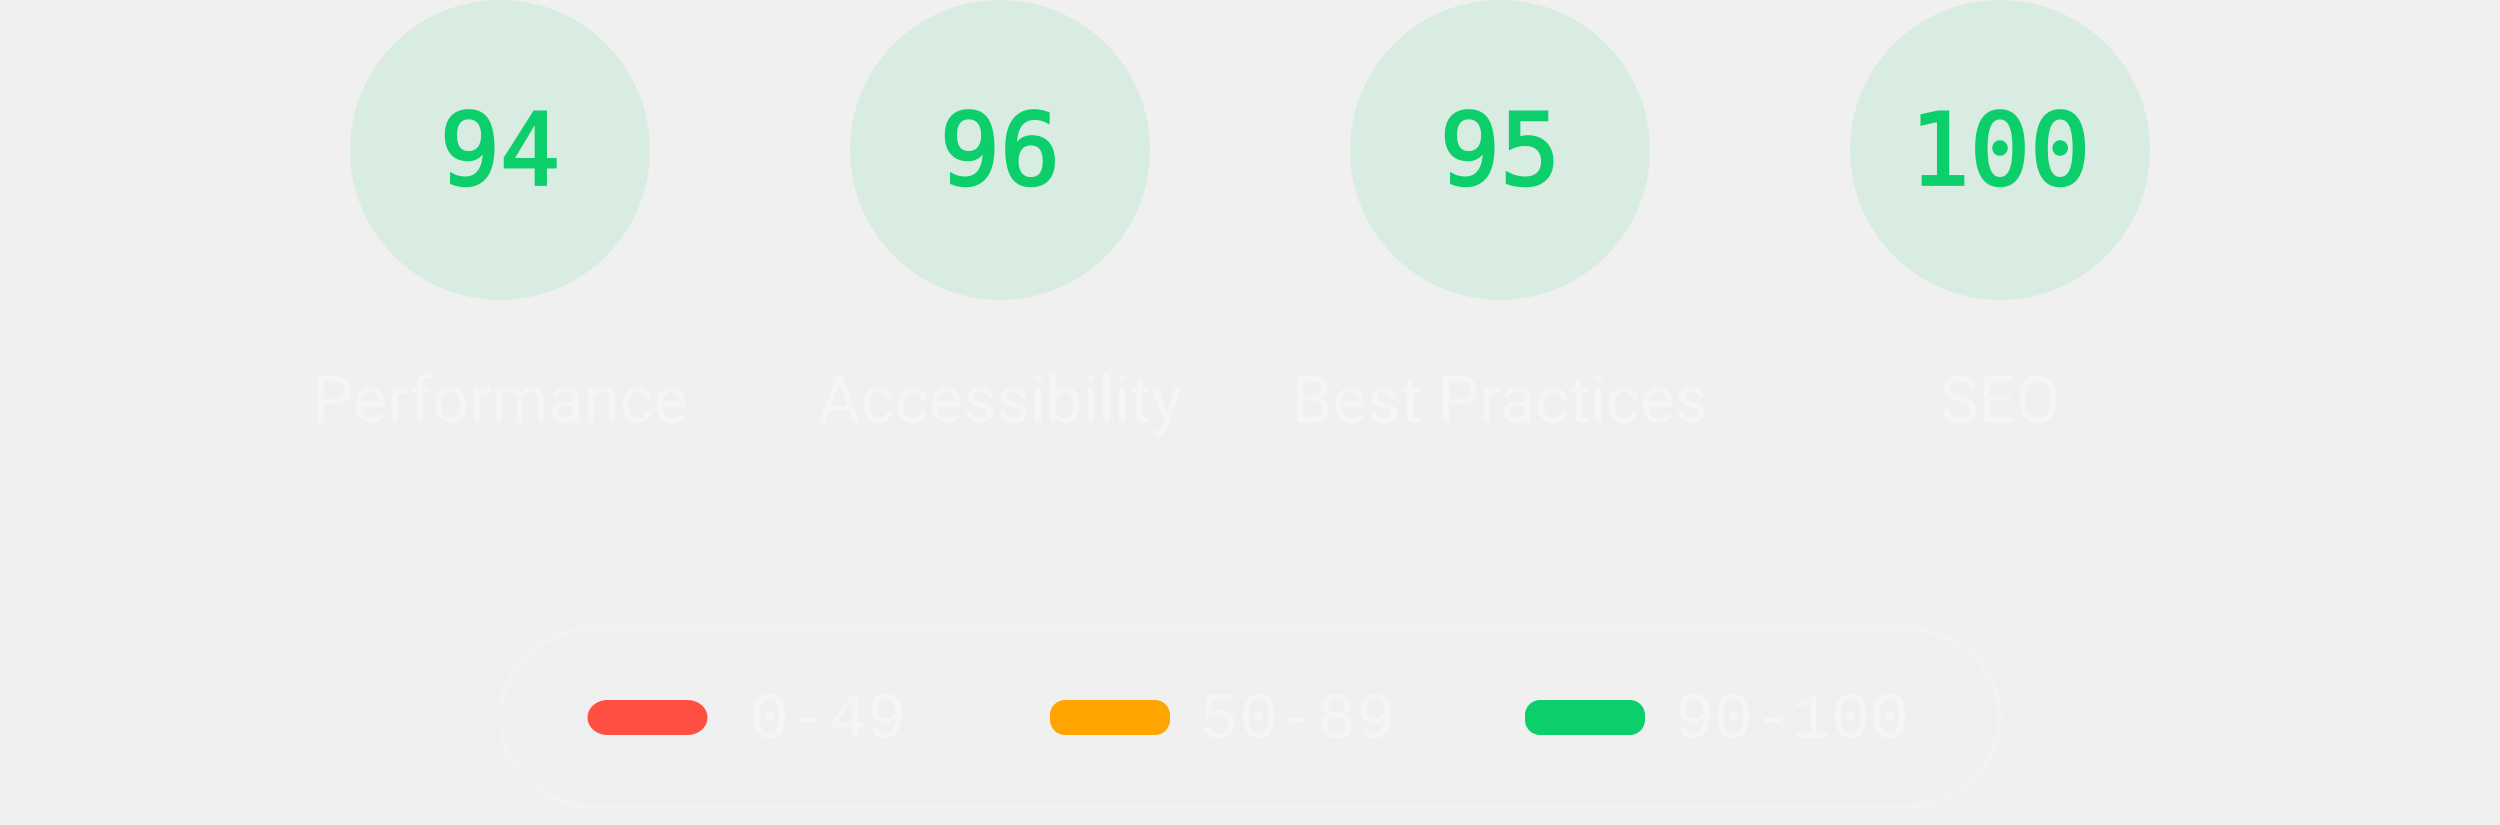
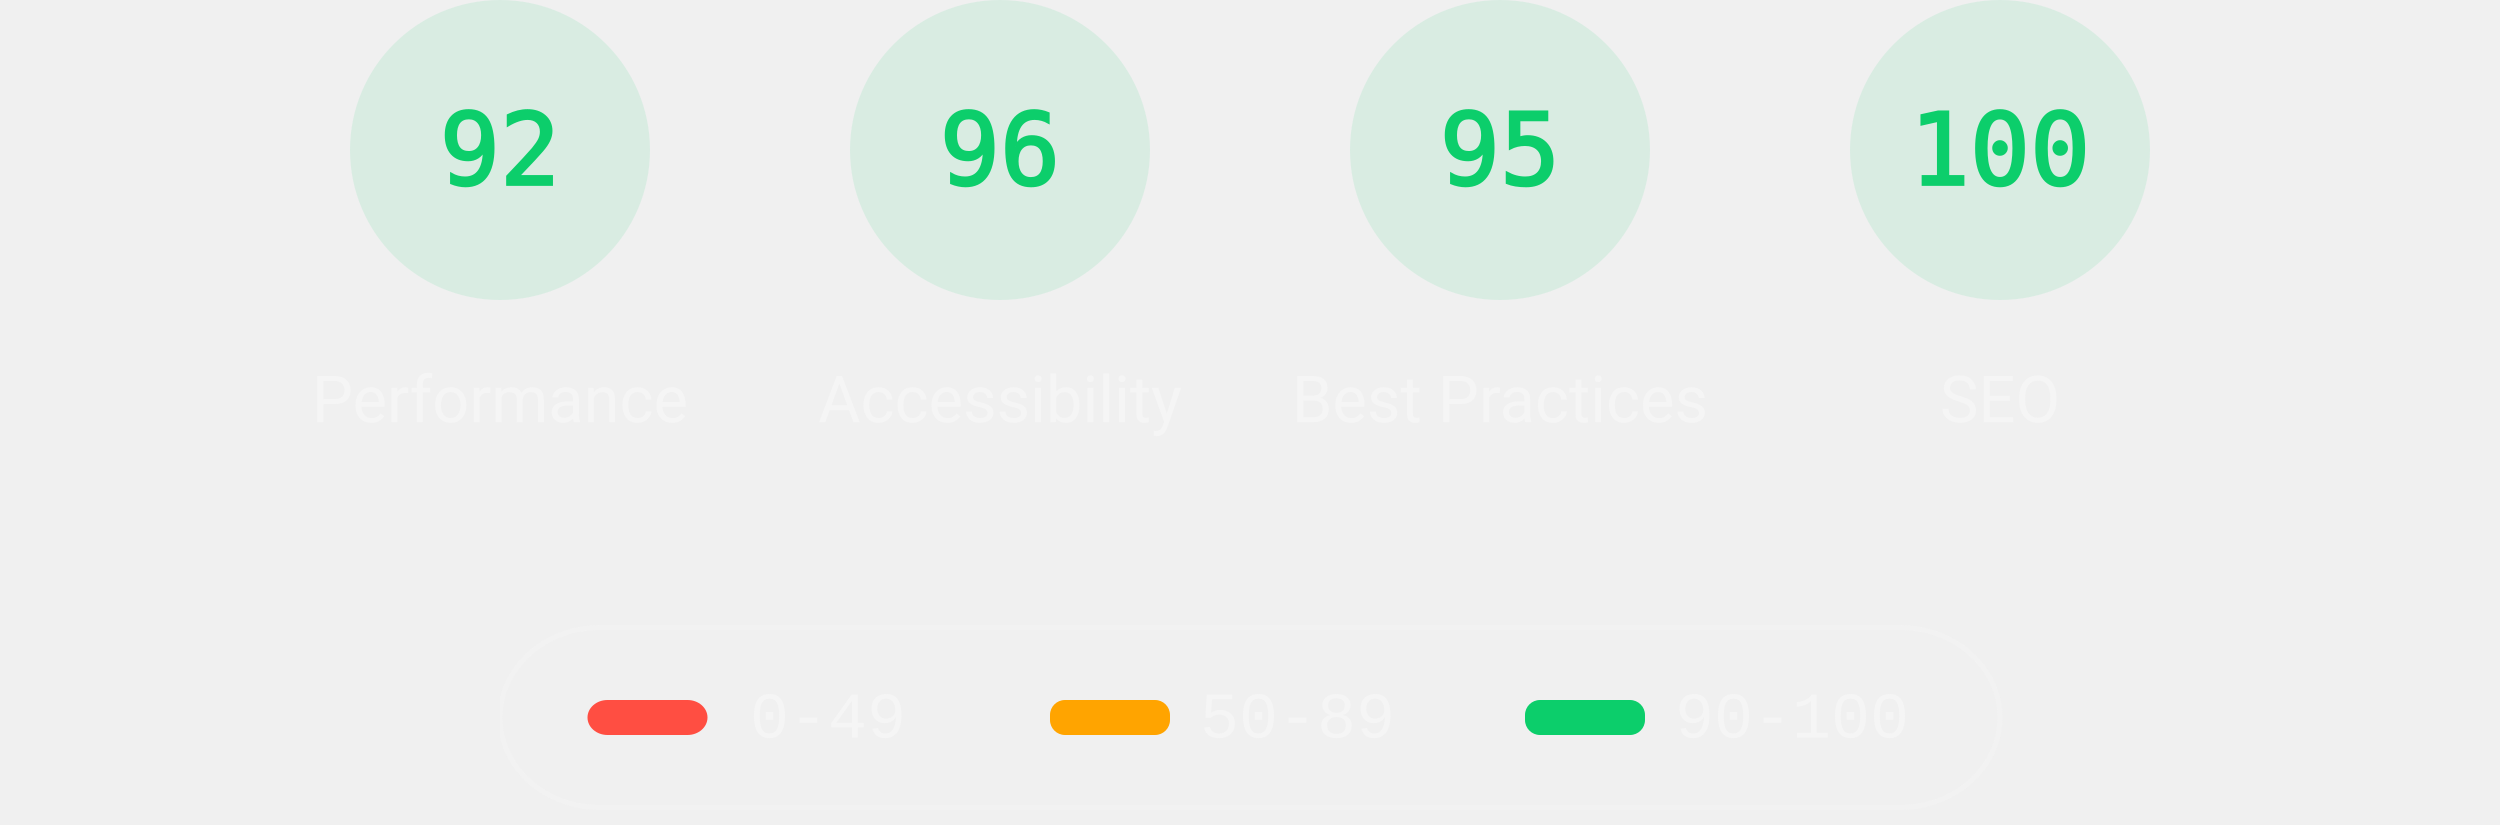
<svg xmlns="http://www.w3.org/2000/svg" class="theme--dark" fill="none" width="1000" height="330">
  <style>
			.gauge-base {
				opacity: 0.1
			}

			.gauge-arc {
				fill: none;
				animation-delay: 250ms;
				stroke-linecap: round;
				transform: rotate(-90deg);
				transform-origin: 100px 60px;
				animation: load-gauge 1s ease forwards
			}

			.guage-text {
				font-size: 40px;
				font-family: monospace;
				text-align: center
			}

			.guage-red {
				color: #ff4e42;
				fill: #ff4e42;
				stroke: #ff4e42
			}
			.guage-orange {
				color: #ffa400;
				fill: #ffa400;
				stroke: #ffa400
			}
			.guage-green {
				color: #0cce6b;
				fill: #0cce6b;
				stroke: #0cce6b
			}
			.theme--agnostic .guage-undefined {
				color: #5c5c5c;
				fill: #5c5c5c;
				stroke: #5c5c5c
			}
			.theme--light .guage-undefined {
				color: #1e1e1e;
				fill: #1e1e1e;
				stroke: #1e1e1e
			}
			.theme--dark .guage-undefined {
				color: #f5f5f5;
				fill: #f5f5f5;
				stroke: #f5f5f5
			}

			.guage-title {
				stroke: none;
				font-size: 26px;
				line-height: 26px;
				font-family: Roboto, Halvetica, Arial, sans-serif
			}
			.metric.guage-title {
				font-family: 'Courier New', Courier, monospace
			}
			.theme--agnostic .guage-title {
				color: #737373;
				fill: #737373
			}
			.theme--light .guage-title {
				color: #212121;
				fill: #212121
			}
			.theme--dark .guage-title {
				color: #f5f5f5;
				fill: #f5f5f5
			}

			@keyframes load-gauge {
				from {
					stroke-dasharray: 0 352.858
				}
			}
			.lh-gauge--pwa__disc {
				fill: #e0e0e0
			}
			.lh-gauge--pwa__logo {
				position: relative;
				fill: #b0b0b0
			}
			.lh-gauge--pwa__invisible {
				display: none
			}
			.lh-gauge--pwa__visible {
				display: inline
			}
			.guage-invisible {
				display: none
			}
			.lh-gauge--pwa__logo--primary-color {
				fill: #304ffe
			}
			.theme--agnostic .lh-gauge--pwa__logo--secondary-color {
				fill: #787878
			}
			.theme--light .lh-gauge--pwa__logo--secondary-color {
				fill: #3d3d3d
			}
			.theme--dark .lh-gauge--pwa__logo--secondary-color {
				fill: #d8b6b6
			}
			.theme--light #svg_2 {
				stroke: #00000022
			}
			.theme--agnostic #svg_2 {
				stroke: #616161
			}
			.theme--light #svg_2 {
				stroke: #00000022
			}
			.theme--dark #svg_2 {
				stroke: #f5f5f566
			}
		</style>
  <svg class="guage-div guage-perf guage-green" viewBox="0 0 200 200" width="200" height="200" x="100" y="0">
    <circle class="gauge-base" r="56" cx="100" cy="60" stroke-width="8" />
-     <circle class="gauge-arc guage-arc-1" r="56" cx="100" cy="60" stroke-width="8" style="stroke-dasharray: 330.747, 351.858;" />
-     <text class="guage-text" x="100px" y="60px" alignment-baseline="central" dominant-baseline="central" text-anchor="middle">94</text>
+     <circle class="gauge-arc guage-arc-1" r="56" cx="100" cy="60" stroke-width="8" style="stroke-dasharray: 323.709, 351.858;" />
+     <text class="guage-text" x="100px" y="60px" alignment-baseline="central" dominant-baseline="central" text-anchor="middle">92</text>
    <text class="guage-title" x="100px" y="160px" alignment-baseline="central" dominant-baseline="central" text-anchor="middle">Performance</text>
  </svg>
  <svg class="guage-div guage-acc guage-green" viewBox="0 0 200 200" width="200" height="200" x="300" y="0">
    <circle class="gauge-base" r="56" cx="100" cy="60" stroke-width="8" />
    <circle class="gauge-arc guage-arc-2" r="56" cx="100" cy="60" stroke-width="8" style="stroke-dasharray: 337.784, 351.858;" />
    <text class="guage-text" x="100px" y="60px" alignment-baseline="central" dominant-baseline="central" text-anchor="middle">96</text>
    <text class="guage-title" x="100px" y="160px" alignment-baseline="central" dominant-baseline="central" text-anchor="middle">Accessibility</text>
  </svg>
  <svg class="guage-div guage-best guage-green" viewBox="0 0 200 200" width="200" height="200" x="500" y="0">
    <circle class="gauge-base" r="56" cx="100" cy="60" stroke-width="8" />
    <circle class="gauge-arc guage-arc-3" r="56" cx="100" cy="60" stroke-width="8" style="stroke-dasharray: 334.265, 351.858;" />
    <text class="guage-text" x="100px" y="60px" alignment-baseline="central" dominant-baseline="central" text-anchor="middle">95</text>
    <text class="guage-title" x="100px" y="160px" alignment-baseline="central" dominant-baseline="central" text-anchor="middle">Best Practices</text>
  </svg>
  <svg class="guage-div guage-seo guage-green" viewBox="0 0 200 200" width="200" height="200" x="700" y="0">
    <circle class="gauge-base" r="56" cx="100" cy="60" stroke-width="8" />
    <circle class="gauge-arc guage-arc-4" r="56" cx="100" cy="60" stroke-width="8" style="stroke-dasharray: 351.858, 351.858;" />
    <text class="guage-text" x="100px" y="60px" alignment-baseline="central" dominant-baseline="central" text-anchor="middle">100</text>
    <text class="guage-title" x="100px" y="160px" alignment-baseline="central" dominant-baseline="central" text-anchor="middle">SEO</text>
  </svg>
  <svg class="guage-div guage-pwa guage-invisible" viewBox="0 0 200 200" width="200" height="200" x="900" y="0">
    <svg viewBox="0 0 60 60" width="112" height="112" x="44" y="4">
      <defs>
        <linearGradient id="lh-gauge--pwa__check-circle__gradient-0" x1="50%" y1="0%" x2="50%" y2="100%">
          <stop stop-color="#00C852" offset="0%" />
          <stop stop-color="#009688" offset="100%" />
        </linearGradient>
        <linearGradient id="lh-gauge--pwa__installable__shadow-gradient-0" x1="76.056%" x2="24.111%" y1="82.995%" y2="24.735%">
          <stop stop-color="#A5D6A7" offset="0%" />
          <stop stop-color="#80CBC4" offset="100%" />
        </linearGradient>
        <linearGradient id="lh-gauge--pwa__fast-reliable__shadow-gradient-0" x1="76.056%" y1="82.995%" x2="25.678%" y2="26.493%">
          <stop stop-color="#64B5F6" offset="0%" />
          <stop stop-color="#2979FF" offset="100%" />
        </linearGradient>
        <g id="lh-gauge--pwa__fast-reliable-badge-0">
          <circle fill="#FFFFFF" cx="10" cy="10" r="10" />
          <path fill="#304FFE" d="M10 3.58l5.25 2.34v3.5c0 3.23-2.24 6.26-5.25 7-3.01-.74-5.25-3.77-5.25-7v-3.5L10 3.58zm-.47 10.74l2.76-4.83.03-.07c.04-.08 0-.24-.22-.24h-1.64l.47-3.26h-.47l-2.7 4.77c-.02.01.05-.1-.04.05-.09.16-.1.31.18.31h1.63l-.47 3.27h.47z" />
        </g>
        <g id="lh-gauge--pwa__installable-badge-0">
          <circle fill="#FFFFFF" cx="10" cy="10" r="10" />
          <path fill="#009688" d="M10 4.167A5.835 5.835 0 0 0 4.167 10 5.835 5.835 0 0 0 10 15.833 5.835 5.835 0 0 0 15.833 10 5.835 5.835 0 0 0 10 4.167zm2.917 6.416h-2.334v2.334H9.417v-2.334H7.083V9.417h2.334V7.083h1.166v2.334h2.334v1.166z" />
        </g>
      </defs>
      <g stroke="none" fill-rule="nonzero">
        <circle class="lh-gauge--pwa__disc" cx="30" cy="30" r="30" />
        <g class="lh-gauge--pwa__logo">
          <path d="M35.66 19.39l.7-1.75h2L37.4 15 38.6 12l3.4 9h-2.51l-.58-1.61z" />
          <path d="M33.52 21l3.65-9h-2.42l-2.5 5.82L30.5 12h-1.86l-1.9 5.82-1.35-2.65-1.21 3.72L25.4 21h2.38l1.72-5.2 1.64 5.2z" />
          <path fill-rule="nonzero" d="M20.3 17.91h1.48c.45 0 .85-.05 1.2-.15l.39-1.18 1.07-3.3a2.64 2.64 0 0 0-.28-.37c-.55-.6-1.36-.91-2.42-.91H18v9h2.3V17.9zm1.96-3.84c.22.22.33.5.33.87 0 .36-.1.65-.29.87-.2.23-.59.35-1.15.35h-.86v-2.41h.87c.52 0 .89.1 1.1.32z" />
        </g>
        <rect class="lh-gauge--pwa__component lh-gauge--pwa__na-line lh-gauge--pwa__invisible" fill="#FFFFFF" x="20" y="32" width="20" height="4" rx="2" />
        <g class="lh-gauge--pwa__component lh-gauge--pwa__fast-reliable-badge lh-gauge--pwa__invisible" transform="translate(20, 29)">
          <path fill="url(#lh-gauge--pwa__fast-reliable__shadow-gradient-0)" d="M33.63 19.49A30 30 0 0 1 16.2 30.36L3 17.14 17.14 3l16.49 16.49z" />
          <use href="#lh-gauge--pwa__fast-reliable-badge-0" />
        </g>
        <g class="lh-gauge--pwa__component lh-gauge--pwa__installable-badge lh-gauge--pwa__invisible" transform="translate(20, 29)">
          <path fill="url(#lh-gauge--pwa__installable__shadow-gradient-0)" d="M33.629 19.487c-4.272 5.453-10.391 9.39-17.415 10.869L3 17.142 17.142 3 33.63 19.487z" />
          <use href="#lh-gauge--pwa__installable-badge-0" />
        </g>
        <g class="lh-gauge--pwa__component lh-gauge--pwa__fast-reliable-installable-badges lh-gauge--pwa__invisible">
          <g transform="translate(8, 29)">
            <path fill="url(#lh-gauge--pwa__fast-reliable__shadow-gradient-0)" d="M16.321 30.463L3 17.143 17.142 3l22.365 22.365A29.864 29.864 0 0 1 22 31c-1.942 0-3.84-.184-5.679-.537z" />
            <use href="#lh-gauge--pwa__fast-reliable-badge-0" />
          </g>
          <g transform="translate(32, 29)">
            <path fill="url(#lh-gauge--pwa__installable__shadow-gradient-0)" d="M25.982 11.84a30.107 30.107 0 0 1-13.08 15.203L3 17.143 17.142 3l8.84 8.84z" />
            <use href="#lh-gauge--pwa__installable-badge-0" />
          </g>
        </g>
        <g class="lh-gauge--pwa__component lh-gauge--pwa__check-circle lh-gauge--pwa__invisible" transform="translate(18, 28)">
          <circle fill="#FFFFFF" cx="12" cy="12" r="12" />
          <path fill="url(#lh-gauge--pwa__check-circle__gradient-0)" d="M12 2a10 10 0 1 0 0 20 10 10 0 0 0 0-20zm-2 15l-5-5 1.41-1.41L10 14.17l7.59-7.59L19 8l-9 9z" />
        </g>
      </g>
    </svg>
    <text class="guage-title" y="160px" alignment-baseline="central" dominant-baseline="central" text-anchor="middle">
      <tspan x="100px" dy="-6px">Progressive</tspan>
      <tspan x="100px" dy="30px">Web App</tspan>
    </text>
  </svg>
  <svg width="604" height="76" x="200" y="250">
    <g>
      <rect fill="none" id="canvas_background" height="80" width="604" y="-1" x="-1" />
      <g display="none" overflow="visible" y="0" x="0" height="100%" width="100%" id="canvasGrid">
        <rect fill="url(#gridpattern)" stroke-width="0" y="0" x="0" height="100%" width="100%" />
      </g>
    </g>
    <g>
      <rect fill-opacity="0" stroke-width="2" rx="40" id="svg_2" height="72" width="600" y="1" x="0" fill="#000000" />
      <rect stroke="#000" rx="8" id="svg_3" height="14" width="48" y="30" x="35" stroke-opacity="null" stroke-width="0" fill="#ff4e42" />
      <rect stroke="#000" rx="6" id="svg_4" height="14" width="48" y="30" x="220" stroke-opacity="null" stroke-width="0" fill="#ffa400" />
      <rect stroke="#000" rx="6" id="svg_5" height="14" width="48" y="30" x="410" stroke-opacity="null" stroke-width="0" fill="#0cce6b" />
      <text class="metric guage-title" xml:space="preserve" text-anchor="start" font-size="26" id="svg_6" y="45" x="100" stroke-opacity="null" stroke-width="0" stroke="#000">0-49</text>
      <text class="metric guage-title" xml:space="preserve" text-anchor="start" font-size="26" id="svg_7" y="45" x="280" stroke-opacity="null" stroke-width="0" stroke="#000">50-89</text>
      <text class="metric guage-title" xml:space="preserve" text-anchor="start" font-size="26" id="svg_8" y="45" x="470" stroke-opacity="null" stroke-width="0" stroke="#000">90-100</text>
    </g>
  </svg>
</svg>
